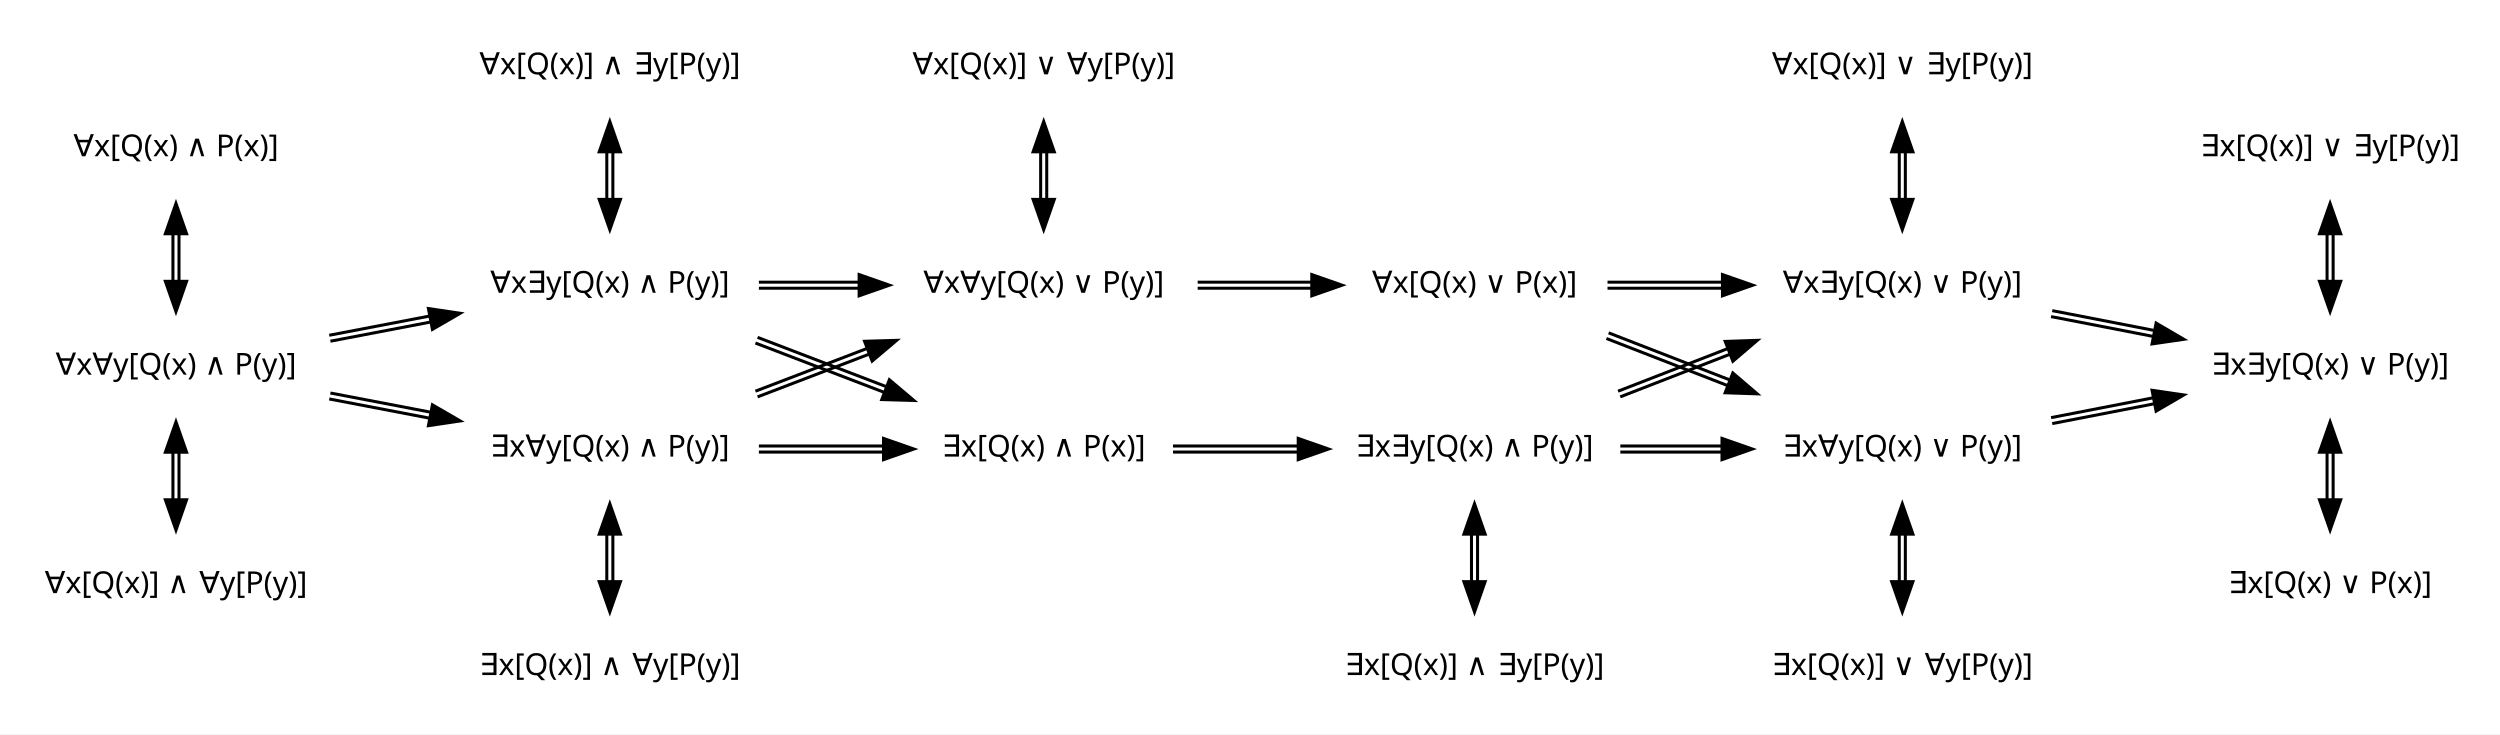
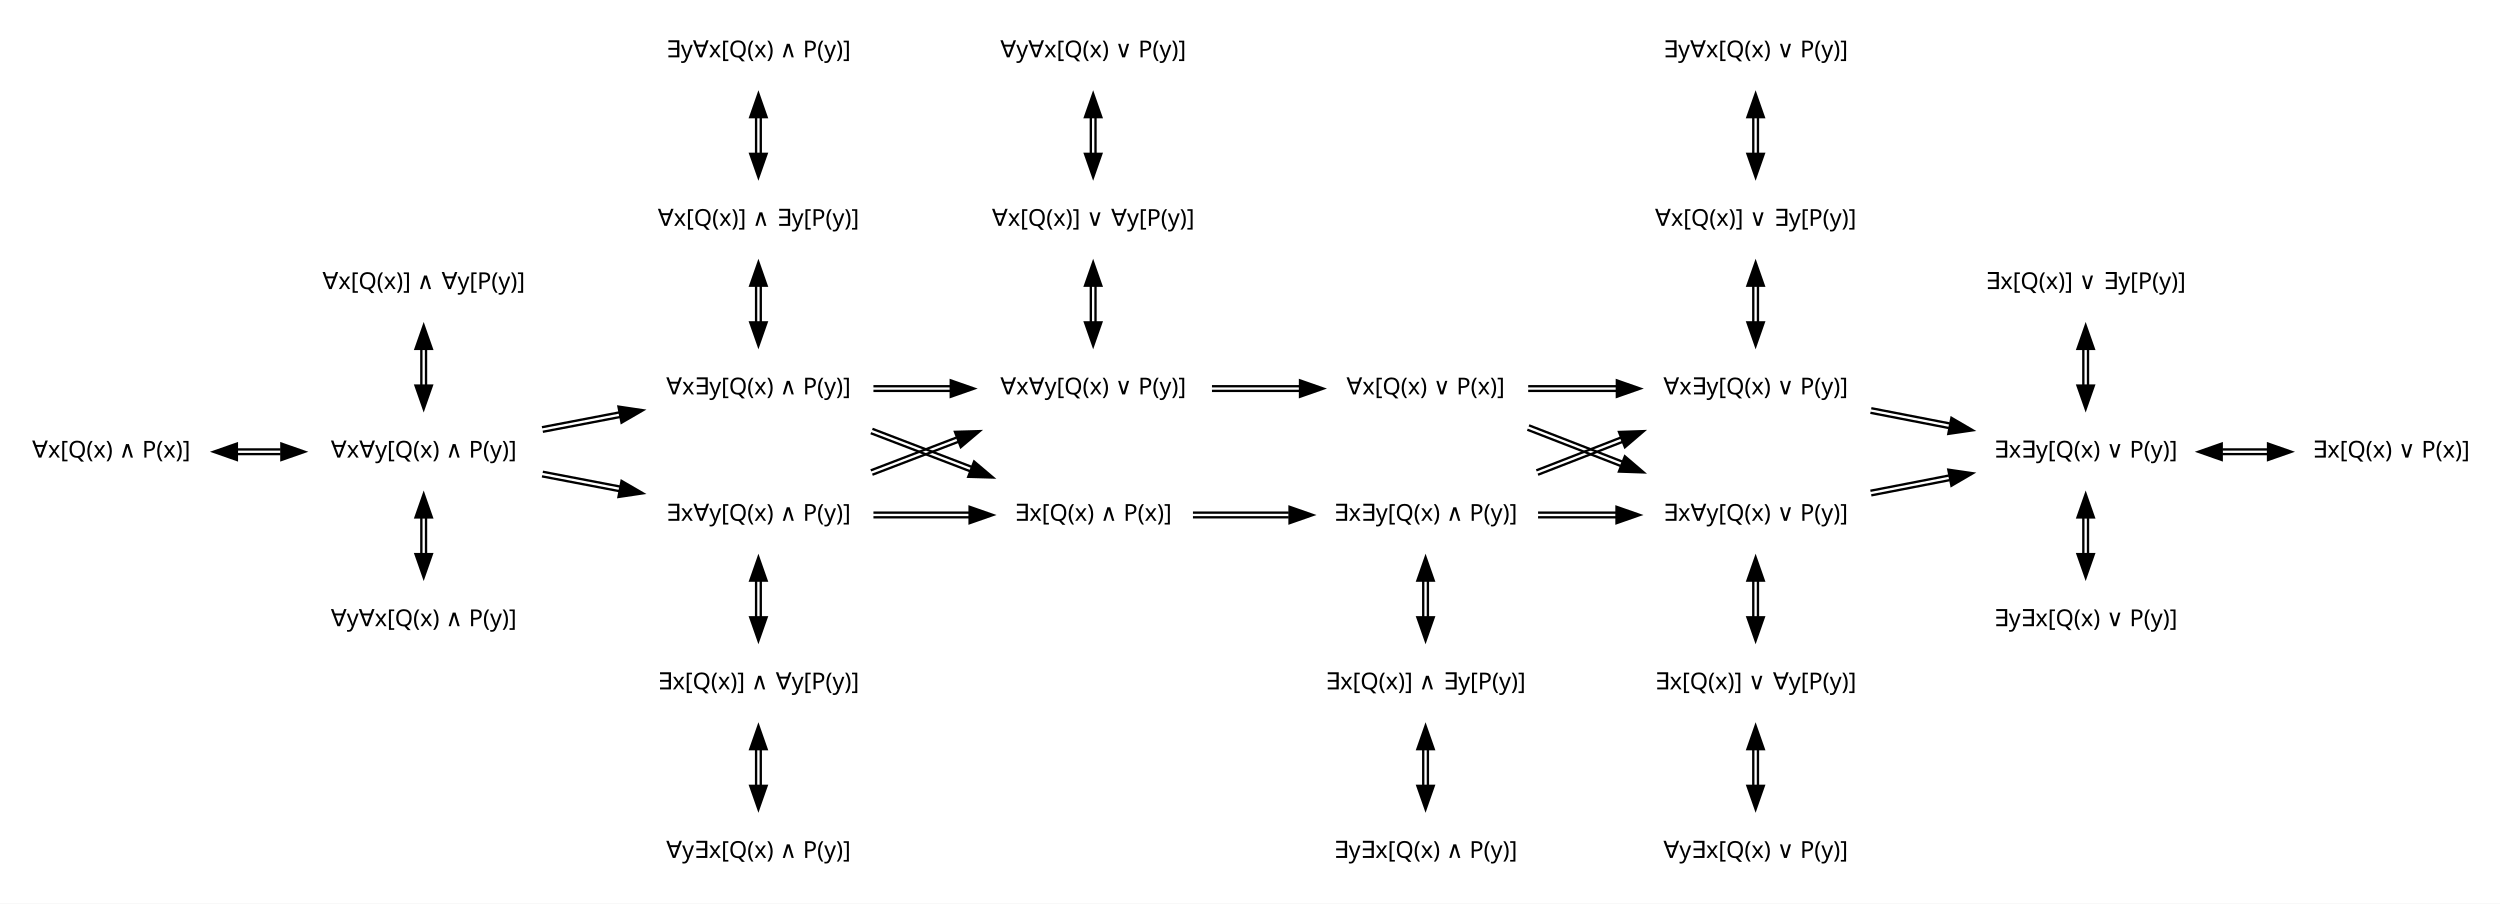
- <svg xmlns="http://www.w3.org/2000/svg" width="824pt" height="242pt" viewBox="0.00 0.00 824.00 242.00">
-   <g id="graph0" class="graph" transform="scale(1 1) rotate(0) translate(4 238)">
-     <polygon fill="white" stroke="none" points="-4,4 -4,-238 820,-238 820,4 -4,4" />
+ <svg xmlns="http://www.w3.org/2000/svg" width="1068pt" height="386pt" viewBox="0.00 0.00 1068.00 386.00">
+   <g id="graph0" class="graph" transform="scale(1 1) rotate(0) translate(4 382)">
+     <polygon fill="white" stroke="none" points="-4,4 -4,-382 1064,-382 1064,4 -4,4" />
    <g id="node1" class="node">
-       <text text-anchor="middle" x="54" y="-186.5" font-family="Consola" font-size="10.00">∀x[Q(x) ∧ P(x)]</text>
+       <text text-anchor="middle" x="43.5" y="-186.5" font-family="Consola" font-size="10.00">∀x[Q(x) ∧ P(x)]</text>
+     </g>
+     <g id="node3" class="node">
+       <text text-anchor="middle" x="177" y="-186.5" font-family="Consola" font-size="10.00">∀x∀y[Q(x) ∧ P(y)]</text>
+     </g>
+     <g id="edge21" class="edge">
+       <path fill="none" stroke="black" d="M97.342,-188C103.444,-188 109.7,-188 115.889,-188" />
+       <path fill="none" stroke="black" d="M97.342,-190C103.444,-190 109.7,-190 115.889,-190" />
+       <polygon fill="black" stroke="black" points="97.194,-185.5 87.194,-189 97.194,-192.5 97.194,-185.5" />
+       <polygon fill="black" stroke="black" points="116.202,-192.5 126.202,-189 116.202,-185.5 116.202,-192.5" />
    </g>
    <g id="node2" class="node">
-       <text text-anchor="middle" x="54" y="-114.5" font-family="Consola" font-size="10.00">∀x∀y[Q(x) ∧ P(y)]</text>
+       <text text-anchor="middle" x="177" y="-258.5" font-family="Consola" font-size="10.00">∀x[Q(x)] ∧ ∀y[P(y)]</text>
    </g>
    <g id="edge1" class="edge">
-       <path fill="none" stroke="black" d="M53,-160.938C53,-155.73 53,-150.522 53,-145.314" />
-       <path fill="none" stroke="black" d="M55,-160.938C55,-155.73 55,-150.522 55,-145.314" />
-       <polygon fill="black" stroke="black" points="50.5,-160.954 54,-170.954 57.5,-160.954 50.5,-160.954" />
-       <polygon fill="black" stroke="black" points="57.5,-145.281 54,-135.281 50.5,-145.281 57.5,-145.281" />
-     </g>
-     <g id="node3" class="node">
-       <text text-anchor="middle" x="54" y="-42.5" font-family="Consola" font-size="10.00">∀x[Q(x)] ∧ ∀y[P(y)]</text>
+       <path fill="none" stroke="black" d="M176,-232.938C176,-227.73 176,-222.522 176,-217.314" />
+       <path fill="none" stroke="black" d="M178,-232.938C178,-227.73 178,-222.522 178,-217.314" />
+       <polygon fill="black" stroke="black" points="173.5,-232.954 177,-242.954 180.5,-232.954 173.5,-232.954" />
+       <polygon fill="black" stroke="black" points="180.5,-217.281 177,-207.281 173.5,-217.281 180.5,-217.281" />
+     </g>
+     <g id="node4" class="node">
+       <text text-anchor="middle" x="177" y="-114.5" font-family="Consola" font-size="10.00">∀y∀x[Q(x) ∧ P(y)]</text>
    </g>
    <g id="edge7" class="edge">
-       <path fill="none" stroke="black" d="M53,-88.938C53,-83.73 53,-78.522 53,-73.314" />
-       <path fill="none" stroke="black" d="M55,-88.938C55,-83.73 55,-78.522 55,-73.314" />
-       <polygon fill="black" stroke="black" points="50.5,-88.954 54,-98.954 57.5,-88.954 50.5,-88.954" />
-       <polygon fill="black" stroke="black" points="57.5,-73.281 54,-63.281 50.5,-73.281 57.5,-73.281" />
+       <path fill="none" stroke="black" d="M176,-160.938C176,-155.73 176,-150.522 176,-145.314" />
+       <path fill="none" stroke="black" d="M178,-160.938C178,-155.73 178,-150.522 178,-145.314" />
+       <polygon fill="black" stroke="black" points="173.5,-160.954 177,-170.954 180.5,-160.954 173.5,-160.954" />
+       <polygon fill="black" stroke="black" points="180.5,-145.281 177,-135.281 173.5,-145.281 180.5,-145.281" />
+     </g>
+     <g id="node7" class="node">
+       <text text-anchor="middle" x="320" y="-213.5" font-family="Consola" font-size="10.00">∀x∃y[Q(x) ∧ P(y)]</text>
+     </g>
+     <g id="edge22" class="edge">
+       <path fill="none" stroke="black" d="M227.899,-197.537C238.583,-199.583 249.967,-201.763 260.941,-203.864" />
+       <path fill="none" stroke="black" d="M227.523,-199.501C238.207,-201.547 249.591,-203.727 260.565,-205.829" />
+       <polygon fill="black" stroke="black" points="260.206,-208.305 270.685,-206.748 261.522,-201.43 260.206,-208.305" />
+     </g>
+     <g id="node8" class="node">
+       <text text-anchor="middle" x="320" y="-159.5" font-family="Consola" font-size="10.00">∃x∀y[Q(x) ∧ P(y)]</text>
+     </g>
+     <g id="edge28" class="edge">
+       <path fill="none" stroke="black" d="M227.523,-178.499C238.207,-176.453 249.591,-174.273 260.565,-172.171" />
+       <path fill="none" stroke="black" d="M227.899,-180.463C238.583,-178.417 249.967,-176.237 260.941,-174.136" />
+       <polygon fill="black" stroke="black" points="261.522,-176.57 270.685,-171.252 260.206,-169.695 261.522,-176.57" />
    </g>
    <g id="node5" class="node">
-       <text text-anchor="middle" x="197" y="-141.5" font-family="Consola" font-size="10.00">∀x∃y[Q(x) ∧ P(y)]</text>
+       <text text-anchor="middle" x="320" y="-357.5" font-family="Consola" font-size="10.00">∃y∀x[Q(x) ∧ P(y)]</text>
+     </g>
+     <g id="node6" class="node">
+       <text text-anchor="middle" x="320" y="-285.5" font-family="Consola" font-size="10.00">∀x[Q(x)] ∧ ∃y[P(y)]</text>
+     </g>
+     <g id="edge2" class="edge">
+       <path fill="none" stroke="black" d="M319,-331.938C319,-326.73 319,-321.522 319,-316.314" />
+       <path fill="none" stroke="black" d="M321,-331.938C321,-326.73 321,-321.522 321,-316.314" />
+       <polygon fill="black" stroke="black" points="316.5,-331.954 320,-341.954 323.5,-331.954 316.5,-331.954" />
+       <polygon fill="black" stroke="black" points="323.5,-316.281 320,-306.281 316.5,-316.281 323.5,-316.281" />
+     </g>
+     <g id="edge8" class="edge">
+       <path fill="none" stroke="black" d="M319,-259.938C319,-254.73 319,-249.522 319,-244.314" />
+       <path fill="none" stroke="black" d="M321,-259.938C321,-254.73 321,-249.522 321,-244.314" />
+       <polygon fill="black" stroke="black" points="316.5,-259.954 320,-269.954 323.5,-259.954 316.5,-259.954" />
+       <polygon fill="black" stroke="black" points="323.5,-244.281 320,-234.281 316.5,-244.281 323.5,-244.281" />
+     </g>
+     <g id="node13" class="node">
+       <text text-anchor="middle" x="463" y="-213.5" font-family="Consola" font-size="10.00">∀x∀y[Q(x) ∨ P(y)]</text>
+     </g>
+     <g id="edge23" class="edge">
+       <path fill="none" stroke="black" d="M369.13,-215C379.649,-215 390.91,-215 401.833,-215" />
+       <path fill="none" stroke="black" d="M369.13,-217C379.649,-217 390.91,-217 401.833,-217" />
+       <polygon fill="black" stroke="black" points="402.166,-219.5 412.166,-216 402.166,-212.5 402.166,-219.5" />
+     </g>
+     <g id="node14" class="node">
+       <text text-anchor="middle" x="463" y="-159.5" font-family="Consola" font-size="10.00">∃x[Q(x) ∧ P(x)]</text>
+     </g>
+     <g id="edge33" class="edge">
+       <path fill="none" stroke="black" d="M367.986,-196.935C381.636,-191.707 396.59,-185.98 410.462,-180.667" />
+       <path fill="none" stroke="black" d="M368.701,-198.802C382.352,-193.575 397.305,-187.848 411.177,-182.535" />
+       <polygon fill="black" stroke="black" points="412.135,-184.845 420.222,-178 409.631,-178.308 412.135,-184.845" />
+     </g>
+     <g id="node9" class="node">
+       <text text-anchor="middle" x="320" y="-87.5" font-family="Consola" font-size="10.00">∃x[Q(x)] ∧ ∀y[P(y)]</text>
+     </g>
+     <g id="edge17" class="edge">
+       <path fill="none" stroke="black" d="M319,-133.938C319,-128.73 319,-123.522 319,-118.314" />
+       <path fill="none" stroke="black" d="M321,-133.938C321,-128.73 321,-123.522 321,-118.314" />
+       <polygon fill="black" stroke="black" points="316.5,-133.954 320,-143.954 323.5,-133.954 316.5,-133.954" />
+       <polygon fill="black" stroke="black" points="323.5,-118.281 320,-108.281 316.5,-118.281 323.5,-118.281" />
+     </g>
+     <g id="edge35" class="edge">
+       <path fill="none" stroke="black" d="M368.701,-179.198C380.443,-183.694 393.149,-188.561 405.301,-193.215" />
+       <path fill="none" stroke="black" d="M367.986,-181.065C379.727,-185.562 392.433,-190.428 404.586,-195.082" />
+       <polygon fill="black" stroke="black" points="403.951,-197.516 414.542,-197.824 406.455,-190.979 403.951,-197.516" />
+     </g>
+     <g id="edge29" class="edge">
+       <path fill="none" stroke="black" d="M369.13,-161C382.353,-161 396.748,-161 410.17,-161" />
+       <path fill="none" stroke="black" d="M369.13,-163C382.353,-163 396.748,-163 410.17,-163" />
+       <polygon fill="black" stroke="black" points="410.208,-165.5 420.208,-162 410.208,-158.5 410.208,-165.5" />
+     </g>
+     <g id="node10" class="node">
+       <text text-anchor="middle" x="320" y="-15.5" font-family="Consola" font-size="10.00">∀y∃x[Q(x) ∧ P(y)]</text>
+     </g>
+     <g id="edge19" class="edge">
+       <path fill="none" stroke="black" d="M319,-61.938C319,-56.73 319,-51.522 319,-46.314" />
+       <path fill="none" stroke="black" d="M321,-61.938C321,-56.73 321,-51.522 321,-46.314" />
+       <polygon fill="black" stroke="black" points="316.5,-61.954 320,-71.954 323.5,-61.954 316.5,-61.954" />
+       <polygon fill="black" stroke="black" points="323.5,-46.281 320,-36.281 316.5,-46.281 323.5,-46.281" />
+     </g>
+     <g id="node11" class="node">
+       <text text-anchor="middle" x="463" y="-357.5" font-family="Consola" font-size="10.00">∀y∀x[Q(x) ∨ P(y)]</text>
+     </g>
+     <g id="node12" class="node">
+       <text text-anchor="middle" x="463" y="-285.5" font-family="Consola" font-size="10.00">∀x[Q(x)] ∨ ∀y[P(y)]</text>
+     </g>
+     <g id="edge3" class="edge">
+       <path fill="none" stroke="black" d="M462,-331.938C462,-326.73 462,-321.522 462,-316.314" />
+       <path fill="none" stroke="black" d="M464,-331.938C464,-326.73 464,-321.522 464,-316.314" />
+       <polygon fill="black" stroke="black" points="459.5,-331.954 463,-341.954 466.5,-331.954 459.5,-331.954" />
+       <polygon fill="black" stroke="black" points="466.5,-316.281 463,-306.281 459.5,-316.281 466.5,-316.281" />
+     </g>
+     <g id="edge9" class="edge">
+       <path fill="none" stroke="black" d="M462,-259.938C462,-254.73 462,-249.522 462,-244.314" />
+       <path fill="none" stroke="black" d="M464,-259.938C464,-254.73 464,-249.522 464,-244.314" />
+       <polygon fill="black" stroke="black" points="459.5,-259.954 463,-269.954 466.5,-259.954 459.5,-259.954" />
+       <polygon fill="black" stroke="black" points="466.5,-244.281 463,-234.281 459.5,-244.281 466.5,-244.281" />
+     </g>
+     <g id="node15" class="node">
+       <text text-anchor="middle" x="605" y="-213.5" font-family="Consola" font-size="10.00">∀x[Q(x) ∨ P(x)]</text>
+     </g>
+     <g id="edge24" class="edge">
+       <path fill="none" stroke="black" d="M513.753,-215C525.91,-215 538.959,-215 551.252,-215" />
+       <path fill="none" stroke="black" d="M513.753,-217C525.91,-217 538.959,-217 551.252,-217" />
+       <polygon fill="black" stroke="black" points="551.363,-219.5 561.363,-216 551.363,-212.5 551.363,-219.5" />
+     </g>
+     <g id="node16" class="node">
+       <text text-anchor="middle" x="605" y="-159.5" font-family="Consola" font-size="10.00">∃x∃y[Q(x) ∧ P(y)]</text>
+     </g>
+     <g id="edge30" class="edge">
+       <path fill="none" stroke="black" d="M505.626,-161C518.471,-161 532.852,-161 546.567,-161" />
+       <path fill="none" stroke="black" d="M505.626,-163C518.471,-163 532.852,-163 546.567,-163" />
+       <polygon fill="black" stroke="black" points="546.889,-165.5 556.889,-162 546.889,-158.5 546.889,-165.5" />
+     </g>
+     <g id="node21" class="node">
+       <text text-anchor="middle" x="746" y="-213.5" font-family="Consola" font-size="10.00">∀x∃y[Q(x) ∨ P(y)]</text>
+     </g>
+     <g id="edge25" class="edge">
+       <path fill="none" stroke="black" d="M648.839,-215C660.798,-215 673.998,-215 686.688,-215" />
+       <path fill="none" stroke="black" d="M648.839,-217C660.798,-217 673.998,-217 686.688,-217" />
+       <polygon fill="black" stroke="black" points="686.721,-219.5 696.721,-216 686.721,-212.5 686.721,-219.5" />
+     </g>
+     <g id="node22" class="node">
+       <text text-anchor="middle" x="746" y="-159.5" font-family="Consola" font-size="10.00">∃x∀y[Q(x) ∨ P(y)]</text>
+     </g>
+     <g id="edge34" class="edge">
+       <path fill="none" stroke="black" d="M648.477,-198.425C661.058,-193.538 675.013,-188.117 688.301,-182.954" />
+       <path fill="none" stroke="black" d="M649.201,-200.29C661.782,-195.402 675.737,-189.981 689.025,-184.818" />
+       <polygon fill="black" stroke="black" points="690.138,-187.068 698.192,-180.184 687.603,-180.543 690.138,-187.068" />
+     </g>
+     <g id="node17" class="node">
+       <text text-anchor="middle" x="605" y="-87.5" font-family="Consola" font-size="10.00">∃x[Q(x)] ∧ ∃y[P(y)]</text>
+     </g>
+     <g id="edge10" class="edge">
+       <path fill="none" stroke="black" d="M604,-133.938C604,-128.73 604,-123.522 604,-118.314" />
+       <path fill="none" stroke="black" d="M606,-133.938C606,-128.73 606,-123.522 606,-118.314" />
+       <polygon fill="black" stroke="black" points="601.5,-133.954 605,-143.954 608.5,-133.954 601.5,-133.954" />
+       <polygon fill="black" stroke="black" points="608.5,-118.281 605,-108.281 601.5,-118.281 608.5,-118.281" />
+     </g>
+     <g id="edge36" class="edge">
+       <path fill="none" stroke="black" d="M653.034,-179.199C664.609,-183.696 677.135,-188.562 689.115,-193.216" />
+       <path fill="none" stroke="black" d="M652.31,-181.064C663.885,-185.56 676.41,-190.427 688.391,-195.081" />
+       <polygon fill="black" stroke="black" points="687.626,-197.466 698.215,-197.824 690.161,-190.941 687.626,-197.466" />
+     </g>
+     <g id="edge31" class="edge">
+       <path fill="none" stroke="black" d="M653.059,-161C663.793,-161 675.326,-161 686.473,-161" />
+       <path fill="none" stroke="black" d="M653.059,-163C663.793,-163 675.326,-163 686.473,-163" />
+       <polygon fill="black" stroke="black" points="686.568,-165.5 696.567,-162 686.567,-158.5 686.568,-165.5" />
+     </g>
+     <g id="node18" class="node">
+       <text text-anchor="middle" x="605" y="-15.5" font-family="Consola" font-size="10.00">∃y∃x[Q(x) ∧ P(y)]</text>
    </g>
    <g id="edge15" class="edge">
-       <path fill="none" stroke="black" d="M104.899,-125.537C115.583,-127.583 126.967,-129.763 137.941,-131.864" />
-       <path fill="none" stroke="black" d="M104.523,-127.501C115.207,-129.547 126.591,-131.727 137.565,-133.829" />
-       <polygon fill="black" stroke="black" points="137.206,-136.305 147.685,-134.748 138.522,-129.43 137.206,-136.305" />
-     </g>
-     <g id="node6" class="node">
-       <text text-anchor="middle" x="197" y="-87.5" font-family="Consola" font-size="10.00">∃x∀y[Q(x) ∧ P(y)]</text>
+       <path fill="none" stroke="black" d="M604,-61.938C604,-56.73 604,-51.522 604,-46.314" />
+       <path fill="none" stroke="black" d="M606,-61.938C606,-56.73 606,-51.522 606,-46.314" />
+       <polygon fill="black" stroke="black" points="601.5,-61.954 605,-71.954 608.5,-61.954 601.5,-61.954" />
+       <polygon fill="black" stroke="black" points="608.5,-46.281 605,-36.281 601.5,-46.281 608.5,-46.281" />
+     </g>
+     <g id="node19" class="node">
+       <text text-anchor="middle" x="746" y="-357.5" font-family="Consola" font-size="10.00">∃y∀x[Q(x) ∨ P(y)]</text>
+     </g>
+     <g id="node20" class="node">
+       <text text-anchor="middle" x="746" y="-285.5" font-family="Consola" font-size="10.00">∀x[Q(x)] ∨ ∃y[P(y)]</text>
+     </g>
+     <g id="edge5" class="edge">
+       <path fill="none" stroke="black" d="M745,-331.938C745,-326.73 745,-321.522 745,-316.314" />
+       <path fill="none" stroke="black" d="M747,-331.938C747,-326.73 747,-321.522 747,-316.314" />
+       <polygon fill="black" stroke="black" points="742.5,-331.954 746,-341.954 749.5,-331.954 742.5,-331.954" />
+       <polygon fill="black" stroke="black" points="749.5,-316.281 746,-306.281 742.5,-316.281 749.5,-316.281" />
+     </g>
+     <g id="edge11" class="edge">
+       <path fill="none" stroke="black" d="M745,-259.938C745,-254.73 745,-249.522 745,-244.314" />
+       <path fill="none" stroke="black" d="M747,-259.938C747,-254.73 747,-249.522 747,-244.314" />
+       <polygon fill="black" stroke="black" points="742.5,-259.954 746,-269.954 749.5,-259.954 742.5,-259.954" />
+       <polygon fill="black" stroke="black" points="749.5,-244.281 746,-234.281 742.5,-244.281 749.5,-244.281" />
+     </g>
+     <g id="node26" class="node">
+       <text text-anchor="middle" x="887" y="-186.5" font-family="Consola" font-size="10.00">∃x∃y[Q(x) ∨ P(y)]</text>
+     </g>
+     <g id="edge26" class="edge">
+       <path fill="none" stroke="black" d="M795.035,-205.651C805.841,-203.552 817.406,-201.305 828.539,-199.143" />
+       <path fill="none" stroke="black" d="M795.416,-207.614C806.222,-205.515 817.788,-203.269 828.921,-201.106" />
+       <polygon fill="black" stroke="black" points="829.649,-203.511 838.799,-198.169 828.315,-196.64 829.649,-203.511" />
+     </g>
+     <g id="node23" class="node">
+       <text text-anchor="middle" x="746" y="-87.5" font-family="Consola" font-size="10.00">∃x[Q(x)] ∨ ∀y[P(y)]</text>
+     </g>
+     <g id="edge18" class="edge">
+       <path fill="none" stroke="black" d="M745,-133.938C745,-128.73 745,-123.522 745,-118.314" />
+       <path fill="none" stroke="black" d="M747,-133.938C747,-128.73 747,-123.522 747,-118.314" />
+       <polygon fill="black" stroke="black" points="742.5,-133.954 746,-143.954 749.5,-133.954 742.5,-133.954" />
+       <polygon fill="black" stroke="black" points="749.5,-118.281 746,-108.281 742.5,-118.281 749.5,-118.281" />
+     </g>
+     <g id="edge32" class="edge">
+       <path fill="none" stroke="black" d="M795.416,-170.386C806.222,-172.485 817.788,-174.731 828.921,-176.894" />
+       <path fill="none" stroke="black" d="M795.035,-172.349C805.841,-174.448 817.406,-176.695 828.539,-178.857" />
+       <polygon fill="black" stroke="black" points="828.315,-181.36 838.799,-179.831 829.649,-174.489 828.315,-181.36" />
+     </g>
+     <g id="node24" class="node">
+       <text text-anchor="middle" x="746" y="-15.5" font-family="Consola" font-size="10.00">∀y∃x[Q(x) ∨ P(y)]</text>
    </g>
    <g id="edge20" class="edge">
-       <path fill="none" stroke="black" d="M104.523,-106.499C115.207,-104.453 126.591,-102.273 137.565,-100.171" />
-       <path fill="none" stroke="black" d="M104.899,-108.463C115.583,-106.417 126.967,-104.237 137.941,-102.136" />
-       <polygon fill="black" stroke="black" points="138.522,-104.57 147.685,-99.252 137.206,-97.695 138.522,-104.57" />
-     </g>
-     <g id="node4" class="node">
-       <text text-anchor="middle" x="197" y="-213.5" font-family="Consola" font-size="10.00">∀x[Q(x)] ∧ ∃y[P(y)]</text>
-     </g>
-     <g id="edge2" class="edge">
-       <path fill="none" stroke="black" d="M196,-187.938C196,-182.73 196,-177.522 196,-172.314" />
-       <path fill="none" stroke="black" d="M198,-187.938C198,-182.73 198,-177.522 198,-172.314" />
-       <polygon fill="black" stroke="black" points="193.5,-187.954 197,-197.954 200.5,-187.954 193.5,-187.954" />
-       <polygon fill="black" stroke="black" points="200.5,-172.281 197,-162.281 193.5,-172.281 200.5,-172.281" />
-     </g>
-     <g id="node9" class="node">
-       <text text-anchor="middle" x="340" y="-141.5" font-family="Consola" font-size="10.00">∀x∀y[Q(x) ∨ P(y)]</text>
-     </g>
-     <g id="edge16" class="edge">
-       <path fill="none" stroke="black" d="M246.13,-143C256.649,-143 267.91,-143 278.833,-143" />
-       <path fill="none" stroke="black" d="M246.13,-145C256.649,-145 267.91,-145 278.833,-145" />
-       <polygon fill="black" stroke="black" points="279.166,-147.5 289.166,-144 279.166,-140.5 279.166,-147.5" />
-     </g>
-     <g id="node10" class="node">
-       <text text-anchor="middle" x="340" y="-87.5" font-family="Consola" font-size="10.00">∃x[Q(x) ∧ P(x)]</text>
-     </g>
-     <g id="edge25" class="edge">
-       <path fill="none" stroke="black" d="M244.986,-124.935C258.636,-119.707 273.59,-113.98 287.462,-108.667" />
-       <path fill="none" stroke="black" d="M245.701,-126.802C259.352,-121.575 274.305,-115.848 288.177,-110.535" />
-       <polygon fill="black" stroke="black" points="289.135,-112.845 297.222,-106 286.631,-106.308 289.135,-112.845" />
-     </g>
-     <g id="node7" class="node">
-       <text text-anchor="middle" x="197" y="-15.5" font-family="Consola" font-size="10.00">∃x[Q(x)] ∧ ∀y[P(y)]</text>
-     </g>
-     <g id="edge13" class="edge">
-       <path fill="none" stroke="black" d="M196,-61.938C196,-56.73 196,-51.522 196,-46.314" />
-       <path fill="none" stroke="black" d="M198,-61.938C198,-56.73 198,-51.522 198,-46.314" />
-       <polygon fill="black" stroke="black" points="193.5,-61.954 197,-71.954 200.5,-61.954 193.5,-61.954" />
-       <polygon fill="black" stroke="black" points="200.5,-46.281 197,-36.281 193.5,-46.281 200.5,-46.281" />
+       <path fill="none" stroke="black" d="M745,-61.938C745,-56.73 745,-51.522 745,-46.314" />
+       <path fill="none" stroke="black" d="M747,-61.938C747,-56.73 747,-51.522 747,-46.314" />
+       <polygon fill="black" stroke="black" points="742.5,-61.954 746,-71.954 749.5,-61.954 742.5,-61.954" />
+       <polygon fill="black" stroke="black" points="749.5,-46.281 746,-36.281 742.5,-46.281 749.5,-46.281" />
+     </g>
+     <g id="node25" class="node">
+       <text text-anchor="middle" x="887" y="-258.5" font-family="Consola" font-size="10.00">∃x[Q(x)] ∨ ∃y[P(y)]</text>
+     </g>
+     <g id="edge6" class="edge">
+       <path fill="none" stroke="black" d="M886,-232.938C886,-227.73 886,-222.522 886,-217.314" />
+       <path fill="none" stroke="black" d="M888,-232.938C888,-227.73 888,-222.522 888,-217.314" />
+       <polygon fill="black" stroke="black" points="883.5,-232.954 887,-242.954 890.5,-232.954 883.5,-232.954" />
+       <polygon fill="black" stroke="black" points="890.5,-217.281 887,-207.281 883.5,-217.281 890.5,-217.281" />
+     </g>
+     <g id="node27" class="node">
+       <text text-anchor="middle" x="887" y="-114.5" font-family="Consola" font-size="10.00">∃y∃x[Q(x) ∨ P(y)]</text>
+     </g>
+     <g id="edge12" class="edge">
+       <path fill="none" stroke="black" d="M886,-160.938C886,-155.73 886,-150.522 886,-145.314" />
+       <path fill="none" stroke="black" d="M888,-160.938C888,-155.73 888,-150.522 888,-145.314" />
+       <polygon fill="black" stroke="black" points="883.5,-160.954 887,-170.954 890.5,-160.954 883.5,-160.954" />
+       <polygon fill="black" stroke="black" points="890.5,-145.281 887,-135.281 883.5,-145.281 890.5,-145.281" />
+     </g>
+     <g id="node28" class="node">
+       <text text-anchor="middle" x="1017.5" y="-186.5" font-family="Consola" font-size="10.00">∃x[Q(x) ∨ P(x)]</text>
    </g>
    <g id="edge27" class="edge">
-       <path fill="none" stroke="black" d="M245.701,-107.198C257.443,-111.694 270.149,-116.561 282.301,-121.215" />
-       <path fill="none" stroke="black" d="M244.986,-109.065C256.727,-113.562 269.433,-118.428 281.586,-123.082" />
-       <polygon fill="black" stroke="black" points="280.951,-125.516 291.542,-125.824 283.455,-118.979 280.951,-125.516" />
-     </g>
-     <g id="edge21" class="edge">
-       <path fill="none" stroke="black" d="M246.13,-89C259.353,-89 273.748,-89 287.17,-89" />
-       <path fill="none" stroke="black" d="M246.13,-91C259.353,-91 273.748,-91 287.17,-91" />
-       <polygon fill="black" stroke="black" points="287.208,-93.5 297.208,-90 287.208,-86.5 287.208,-93.5" />
-     </g>
-     <g id="node8" class="node">
-       <text text-anchor="middle" x="340" y="-213.5" font-family="Consola" font-size="10.00">∀x[Q(x)] ∨ ∀y[P(y)]</text>
-     </g>
-     <g id="edge3" class="edge">
-       <path fill="none" stroke="black" d="M339,-187.938C339,-182.73 339,-177.522 339,-172.314" />
-       <path fill="none" stroke="black" d="M341,-187.938C341,-182.73 341,-177.522 341,-172.314" />
-       <polygon fill="black" stroke="black" points="336.5,-187.954 340,-197.954 343.5,-187.954 336.5,-187.954" />
-       <polygon fill="black" stroke="black" points="343.5,-172.281 340,-162.281 336.5,-172.281 343.5,-172.281" />
-     </g>
-     <g id="node11" class="node">
-       <text text-anchor="middle" x="482" y="-141.5" font-family="Consola" font-size="10.00">∀x[Q(x) ∨ P(x)]</text>
-     </g>
-     <g id="edge17" class="edge">
-       <path fill="none" stroke="black" d="M390.753,-143C402.91,-143 415.959,-143 428.252,-143" />
-       <path fill="none" stroke="black" d="M390.753,-145C402.91,-145 415.959,-145 428.252,-145" />
-       <polygon fill="black" stroke="black" points="428.363,-147.5 438.363,-144 428.363,-140.5 428.363,-147.5" />
-     </g>
-     <g id="node12" class="node">
-       <text text-anchor="middle" x="482" y="-87.5" font-family="Consola" font-size="10.00">∃x∃y[Q(x) ∧ P(y)]</text>
-     </g>
-     <g id="edge22" class="edge">
-       <path fill="none" stroke="black" d="M382.626,-89C395.471,-89 409.852,-89 423.567,-89" />
-       <path fill="none" stroke="black" d="M382.626,-91C395.471,-91 409.852,-91 423.567,-91" />
-       <polygon fill="black" stroke="black" points="423.889,-93.5 433.889,-90 423.889,-86.5 423.889,-93.5" />
-     </g>
-     <g id="node15" class="node">
-       <text text-anchor="middle" x="623" y="-141.5" font-family="Consola" font-size="10.00">∀x∃y[Q(x) ∨ P(y)]</text>
-     </g>
-     <g id="edge18" class="edge">
-       <path fill="none" stroke="black" d="M525.839,-143C537.798,-143 550.998,-143 563.688,-143" />
-       <path fill="none" stroke="black" d="M525.839,-145C537.798,-145 550.998,-145 563.688,-145" />
-       <polygon fill="black" stroke="black" points="563.721,-147.5 573.721,-144 563.721,-140.5 563.721,-147.5" />
-     </g>
-     <g id="node16" class="node">
-       <text text-anchor="middle" x="623" y="-87.5" font-family="Consola" font-size="10.00">∃x∀y[Q(x) ∨ P(y)]</text>
-     </g>
-     <g id="edge26" class="edge">
-       <path fill="none" stroke="black" d="M525.477,-126.425C538.058,-121.538 552.013,-116.117 565.301,-110.954" />
-       <path fill="none" stroke="black" d="M526.201,-128.29C538.782,-123.402 552.737,-117.981 566.025,-112.818" />
-       <polygon fill="black" stroke="black" points="567.138,-115.068 575.192,-108.184 564.603,-108.543 567.138,-115.068" />
-     </g>
-     <g id="node13" class="node">
-       <text text-anchor="middle" x="482" y="-15.5" font-family="Consola" font-size="10.00">∃x[Q(x)] ∧ ∃y[P(y)]</text>
-     </g>
-     <g id="edge10" class="edge">
-       <path fill="none" stroke="black" d="M481,-61.938C481,-56.73 481,-51.522 481,-46.314" />
-       <path fill="none" stroke="black" d="M483,-61.938C483,-56.73 483,-51.522 483,-46.314" />
-       <polygon fill="black" stroke="black" points="478.5,-61.954 482,-71.954 485.5,-61.954 478.5,-61.954" />
-       <polygon fill="black" stroke="black" points="485.5,-46.281 482,-36.281 478.5,-46.281 485.5,-46.281" />
-     </g>
-     <g id="edge28" class="edge">
-       <path fill="none" stroke="black" d="M530.034,-107.199C541.609,-111.696 554.135,-116.562 566.115,-121.216" />
-       <path fill="none" stroke="black" d="M529.31,-109.064C540.885,-113.56 553.41,-118.427 565.391,-123.081" />
-       <polygon fill="black" stroke="black" points="564.626,-125.466 575.215,-125.824 567.161,-118.941 564.626,-125.466" />
-     </g>
-     <g id="edge23" class="edge">
-       <path fill="none" stroke="black" d="M530.059,-89C540.793,-89 552.326,-89 563.473,-89" />
-       <path fill="none" stroke="black" d="M530.059,-91C540.793,-91 552.326,-91 563.473,-91" />
-       <polygon fill="black" stroke="black" points="563.568,-93.5 573.567,-90 563.567,-86.5 563.568,-93.5" />
-     </g>
-     <g id="node14" class="node">
-       <text text-anchor="middle" x="623" y="-213.5" font-family="Consola" font-size="10.00">∀x[Q(x)] ∨ ∃y[P(y)]</text>
-     </g>
-     <g id="edge5" class="edge">
-       <path fill="none" stroke="black" d="M622,-187.938C622,-182.73 622,-177.522 622,-172.314" />
-       <path fill="none" stroke="black" d="M624,-187.938C624,-182.73 624,-177.522 624,-172.314" />
-       <polygon fill="black" stroke="black" points="619.5,-187.954 623,-197.954 626.5,-187.954 619.5,-187.954" />
-       <polygon fill="black" stroke="black" points="626.5,-172.281 623,-162.281 619.5,-172.281 626.5,-172.281" />
-     </g>
-     <g id="node19" class="node">
-       <text text-anchor="middle" x="764" y="-114.5" font-family="Consola" font-size="10.00">∃x∃y[Q(x) ∨ P(y)]</text>
-     </g>
-     <g id="edge19" class="edge">
-       <path fill="none" stroke="black" d="M672.035,-133.651C682.841,-131.552 694.406,-129.305 705.539,-127.143" />
-       <path fill="none" stroke="black" d="M672.416,-135.614C683.222,-133.515 694.788,-131.269 705.921,-129.106" />
-       <polygon fill="black" stroke="black" points="706.649,-131.511 715.799,-126.169 705.315,-124.64 706.649,-131.511" />
-     </g>
-     <g id="node17" class="node">
-       <text text-anchor="middle" x="623" y="-15.5" font-family="Consola" font-size="10.00">∃x[Q(x)] ∨ ∀y[P(y)]</text>
-     </g>
-     <g id="edge14" class="edge">
-       <path fill="none" stroke="black" d="M622,-61.938C622,-56.73 622,-51.522 622,-46.314" />
-       <path fill="none" stroke="black" d="M624,-61.938C624,-56.73 624,-51.522 624,-46.314" />
-       <polygon fill="black" stroke="black" points="619.5,-61.954 623,-71.954 626.5,-61.954 619.5,-61.954" />
-       <polygon fill="black" stroke="black" points="626.5,-46.281 623,-36.281 619.5,-46.281 626.5,-46.281" />
-     </g>
-     <g id="edge24" class="edge">
-       <path fill="none" stroke="black" d="M672.416,-98.386C683.222,-100.485 694.788,-102.731 705.921,-104.894" />
-       <path fill="none" stroke="black" d="M672.035,-100.349C682.841,-102.448 694.406,-104.695 705.539,-106.857" />
-       <polygon fill="black" stroke="black" points="705.315,-109.36 715.799,-107.831 706.649,-102.489 705.315,-109.36" />
-     </g>
-     <g id="node18" class="node">
-       <text text-anchor="middle" x="764" y="-186.5" font-family="Consola" font-size="10.00">∃x[Q(x)] ∨ ∃y[P(y)]</text>
-     </g>
-     <g id="edge6" class="edge">
-       <path fill="none" stroke="black" d="M763,-160.938C763,-155.73 763,-150.522 763,-145.314" />
-       <path fill="none" stroke="black" d="M765,-160.938C765,-155.73 765,-150.522 765,-145.314" />
-       <polygon fill="black" stroke="black" points="760.5,-160.954 764,-170.954 767.5,-160.954 760.5,-160.954" />
-       <polygon fill="black" stroke="black" points="767.5,-145.281 764,-135.281 760.5,-145.281 767.5,-145.281" />
-     </g>
-     <g id="node20" class="node">
-       <text text-anchor="middle" x="764" y="-42.5" font-family="Consola" font-size="10.00">∃x[Q(x) ∨ P(x)]</text>
-     </g>
-     <g id="edge12" class="edge">
-       <path fill="none" stroke="black" d="M763,-88.938C763,-83.73 763,-78.522 763,-73.314" />
-       <path fill="none" stroke="black" d="M765,-88.938C765,-83.73 765,-78.522 765,-73.314" />
-       <polygon fill="black" stroke="black" points="760.5,-88.954 764,-98.954 767.5,-88.954 760.5,-88.954" />
-       <polygon fill="black" stroke="black" points="767.5,-73.281 764,-63.281 760.5,-73.281 767.5,-73.281" />
+       <path fill="none" stroke="black" d="M945.364,-188C951.736,-188 958.2,-188 964.5,-188" />
+       <path fill="none" stroke="black" d="M945.364,-190C951.736,-190 958.2,-190 964.5,-190" />
+       <polygon fill="black" stroke="black" points="945.119,-185.5 935.119,-189 945.119,-192.5 945.119,-185.5" />
+       <polygon fill="black" stroke="black" points="964.905,-192.5 974.905,-189 964.904,-185.5 964.905,-192.5" />
    </g>
  </g>
</svg>
